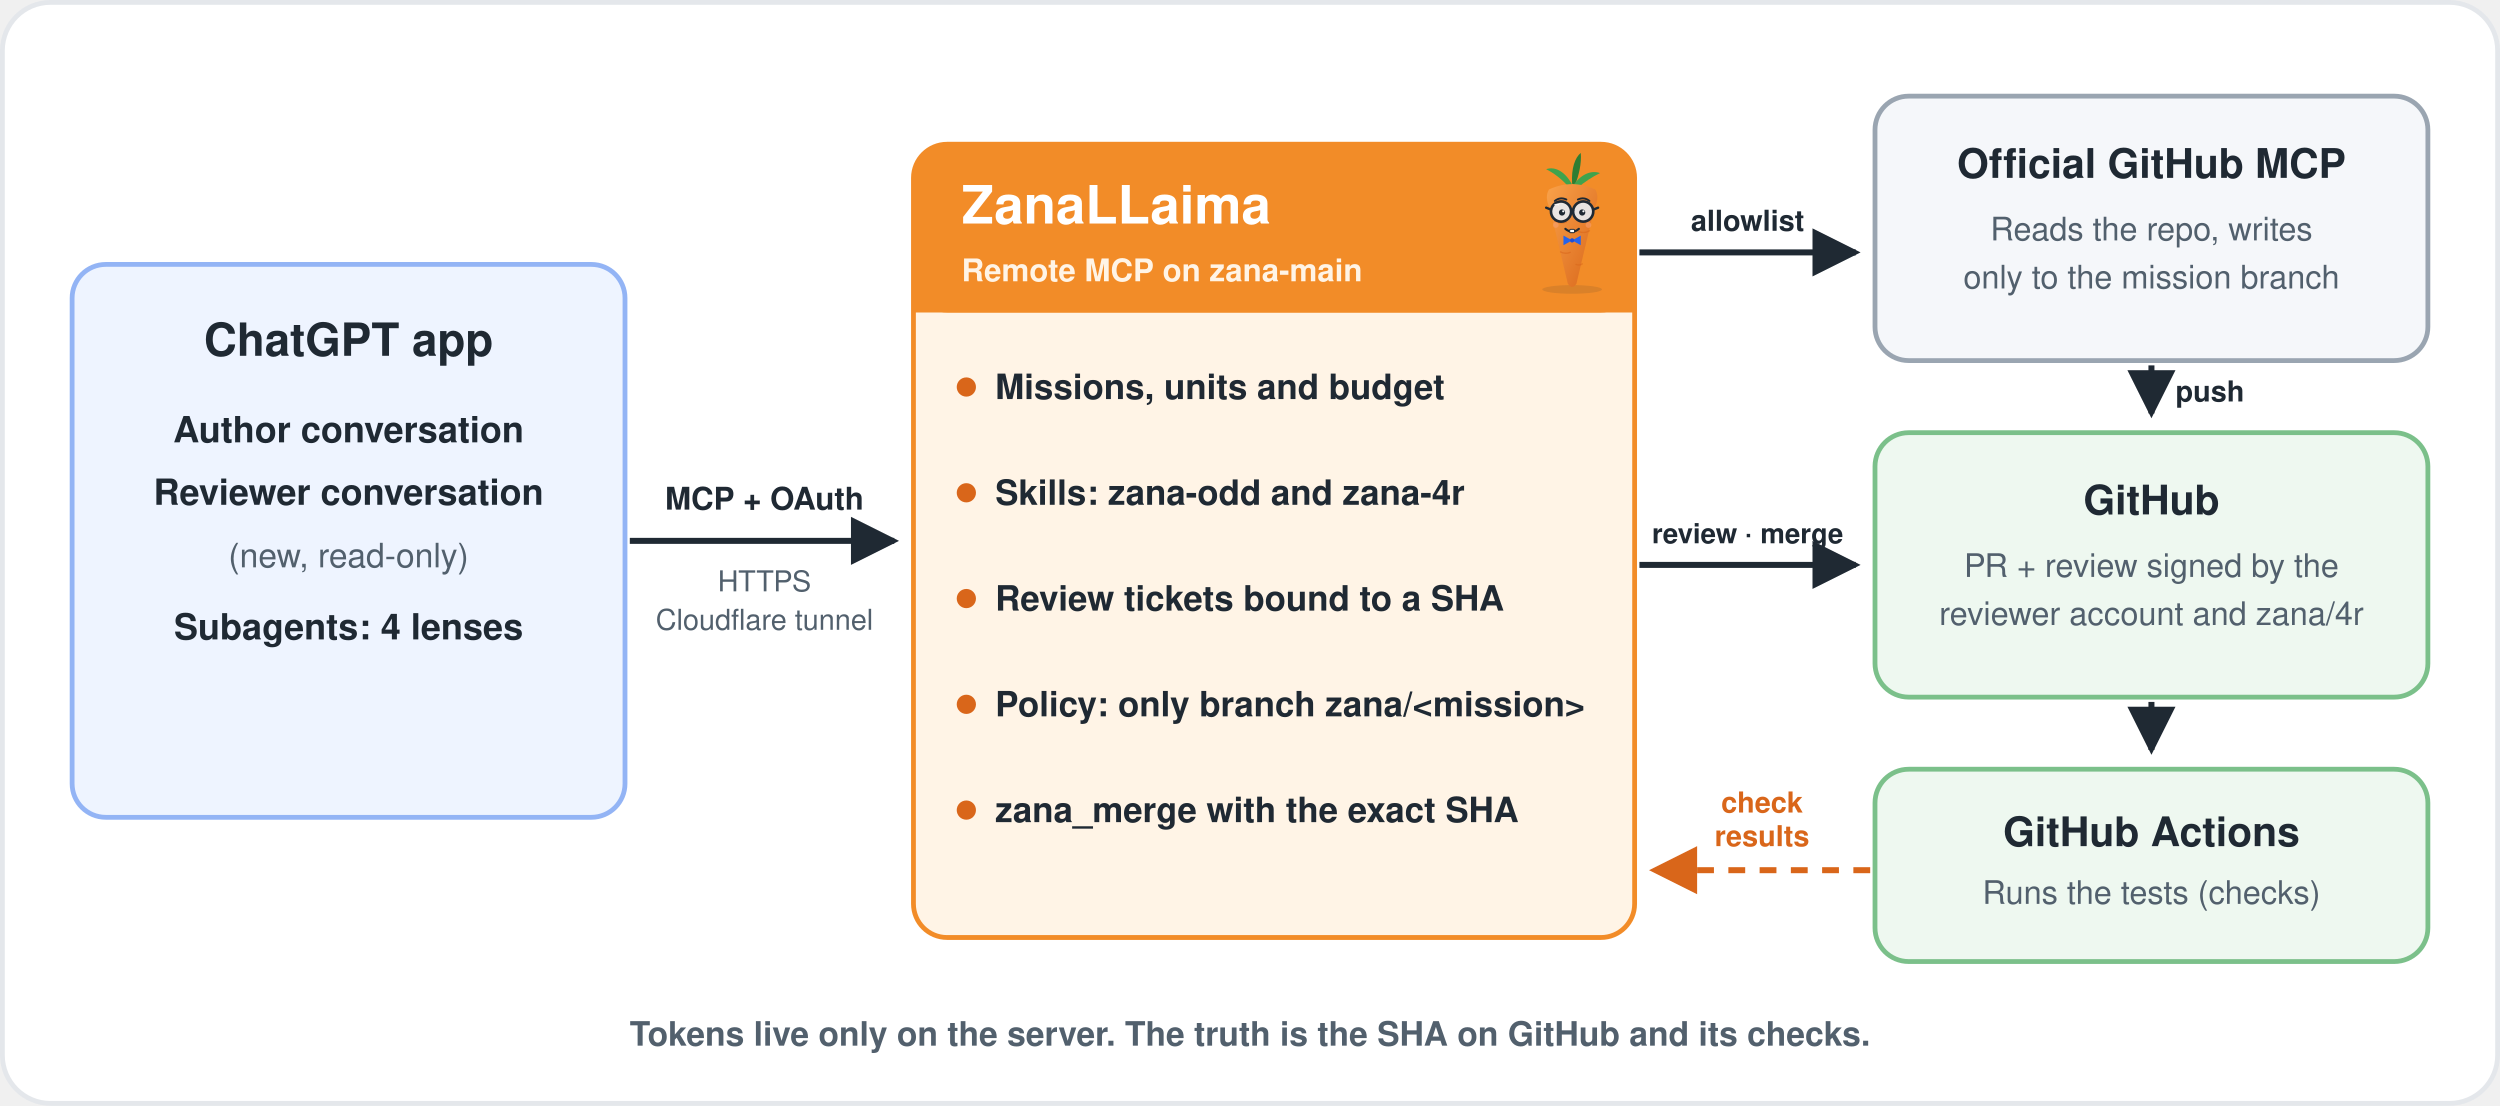
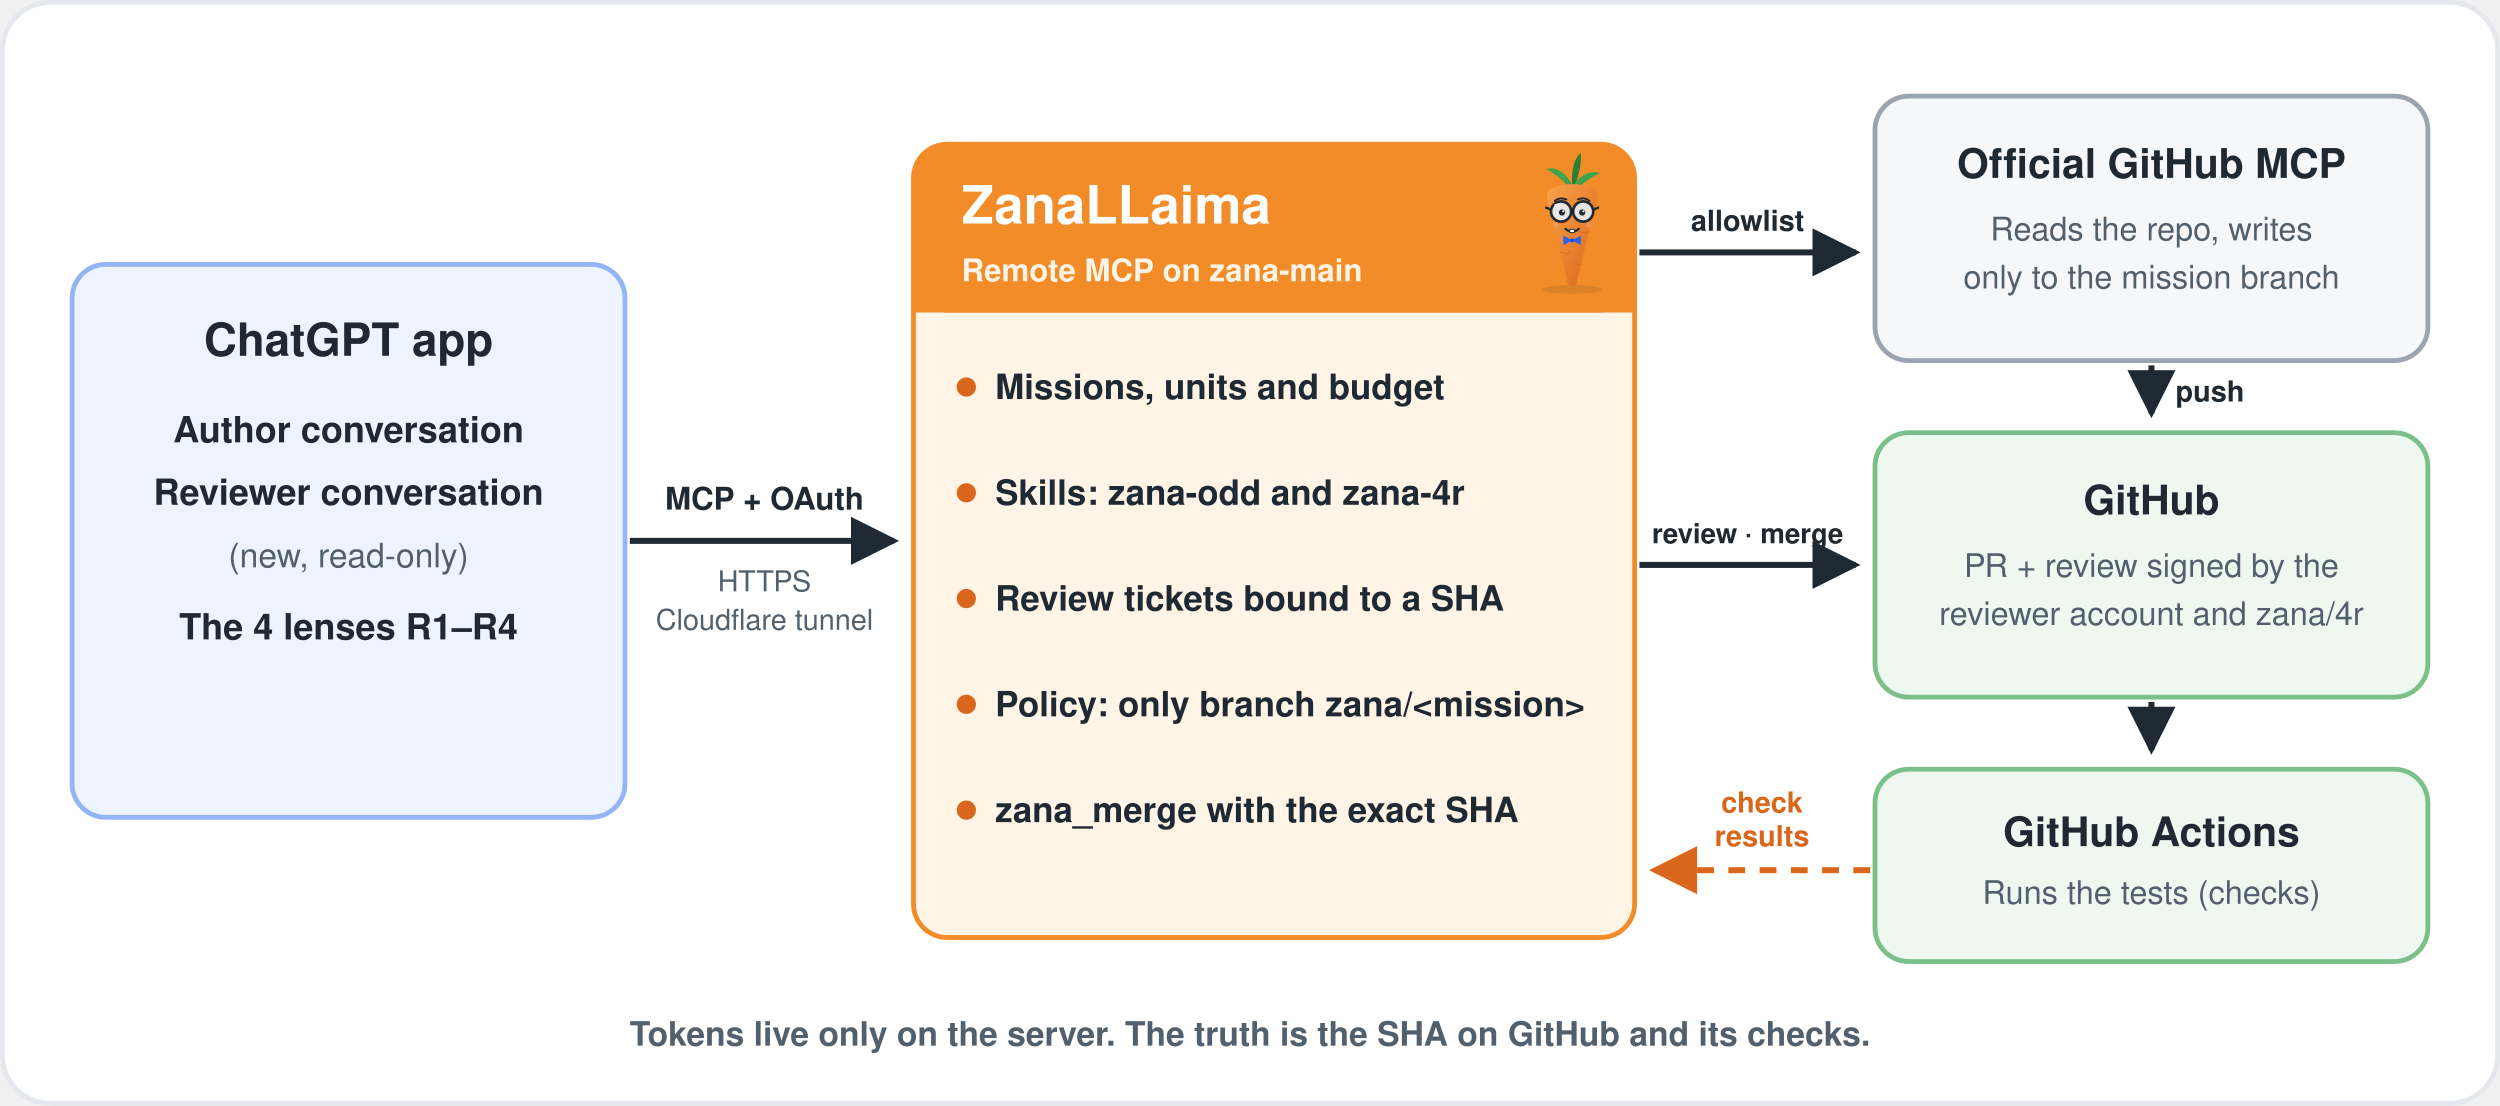
<svg xmlns="http://www.w3.org/2000/svg" viewBox="0 0 1040 460" role="img" aria-labelledby="zlaen-t zlaen-d">
  <defs>
    <marker id="zlaen-a" viewBox="0 0 10 10" refX="9" refY="5" markerWidth="8" markerHeight="8" orient="auto-start-reverse">
      <path d="M0 0 L10 5 L0 10 Z" fill="#1F2933" />
    </marker>
    <marker id="zlaen-o" viewBox="0 0 10 10" refX="9" refY="5" markerWidth="8" markerHeight="8" orient="auto-start-reverse">
      <path d="M0 0 L10 5 L0 10 Z" fill="#D9661A" />
    </marker>
    <linearGradient id="zlaen-body" x1="0" y1="0" x2="1" y2="1">
      <stop offset="0" stop-color="#F9A24A" />
      <stop offset="1" stop-color="#D9661A" />
    </linearGradient>
  </defs>
  <rect x="1" y="1" width="1038" height="458" rx="20" fill="#FFFFFF" stroke="#E4E7EB" stroke-width="2" />
  <rect x="30" y="110" width="230" height="230" rx="14" fill="#EEF4FF" stroke="#93B4F5" stroke-width="2" />
  <text x="145" y="148" font-family="system-ui,-apple-system,'Segoe UI',Helvetica,Arial,sans-serif" font-size="19" font-weight="800" fill="#1F2933" text-anchor="middle">ChatGPT app</text>
  <text x="145" y="184" font-family="system-ui,-apple-system,'Segoe UI',Helvetica,Arial,sans-serif" font-size="15" font-weight="600" fill="#1F2933" text-anchor="middle">Author conversation</text>
  <text x="145" y="210" font-family="system-ui,-apple-system,'Segoe UI',Helvetica,Arial,sans-serif" font-size="15" font-weight="600" fill="#1F2933" text-anchor="middle">Reviewer conversation</text>
  <text x="145" y="236" font-family="system-ui,-apple-system,'Segoe UI',Helvetica,Arial,sans-serif" font-size="14" font-weight="400" fill="#52606D" text-anchor="middle">(new, read-only)</text>
-   <text x="145" y="266" font-family="system-ui,-apple-system,'Segoe UI',Helvetica,Arial,sans-serif" font-size="15" font-weight="600" fill="#1F2933" text-anchor="middle">Subagents: 4 lenses</text>
+   <text x="145" y="266" font-family="system-ui,-apple-system,'Segoe UI',Helvetica,Arial,sans-serif" font-size="15" font-weight="600" fill="#1F2933" text-anchor="middle">The 4 lenses R1–R4</text>
  <path d="M262 225 H372" fill="none" stroke="#1F2933" stroke-width="2.5" marker-end="url(#zlaen-a)" />
  <text x="318" y="212" font-family="system-ui,-apple-system,'Segoe UI',Helvetica,Arial,sans-serif" font-size="13" font-weight="700" fill="#1F2933" text-anchor="middle">MCP + OAuth</text>
  <text x="318" y="246" font-family="system-ui,-apple-system,'Segoe UI',Helvetica,Arial,sans-serif" font-size="12" font-weight="400" fill="#52606D" text-anchor="middle">HTTPS</text>
  <text x="318" y="262" font-family="system-ui,-apple-system,'Segoe UI',Helvetica,Arial,sans-serif" font-size="12" font-weight="400" fill="#52606D" text-anchor="middle">Cloudflare tunnel</text>
  <rect x="380" y="60" width="300" height="330" rx="14" fill="#FFF4E6" stroke="#F28C28" stroke-width="2" />
  <rect x="380" y="60" width="300" height="70" rx="14" fill="#F28C28" />
  <rect x="380" y="110" width="300" height="20" fill="#F28C28" />
  <text x="400" y="93" font-family="system-ui,-apple-system,'Segoe UI',Helvetica,Arial,sans-serif" font-size="22" font-weight="800" fill="#FFFFFF" text-anchor="start">ZanaLLaima</text>
  <text x="400" y="117" font-family="system-ui,-apple-system,'Segoe UI',Helvetica,Arial,sans-serif" font-size="13" font-weight="600" fill="#FFF4E6" text-anchor="start">Remote MCP on zana-main</text>
  <g transform="translate(630 62) scale(0.2)">
    <ellipse cx="120" cy="292" rx="62" ry="9" fill="#1F2933" opacity=".12" />
    <path d="M120 74 C104 44 82 36 66 42 C82 50 98 62 112 78 Z" fill="#3FA34D" />
    <path d="M120 72 C118 40 126 18 138 8 C140 30 134 54 126 76 Z" fill="#2E7D32" />
    <path d="M122 76 C140 50 162 44 178 50 C162 58 146 68 130 82 Z" fill="#3FA34D" />
    <path d="M72 84 Q120 62 168 84 Q178 100 166 124 L129 280 Q120 294 111 280 L74 124 Q62 100 72 84 Z" fill="url(#zlaen-body)" />
    <path d="M84 150 q12 6 24 2 M134 172 q12 4 22 -2 M96 214 q10 5 20 1 M128 240 q7 3 13 -1 M90 104 q8 4 16 2" fill="none" stroke="#D9661A" stroke-width="3" stroke-linecap="round" opacity=".55" />
    <path d="M84 108 q11 -9 24 -3" fill="none" stroke="#1F2933" stroke-width="4" stroke-linecap="round" />
    <path d="M132 105 q13 -6 24 3" fill="none" stroke="#1F2933" stroke-width="4" stroke-linecap="round" />
    <circle cx="97" cy="130" r="21" fill="#E8F3FF" opacity=".85" />
    <circle cx="143" cy="130" r="21" fill="#E8F3FF" opacity=".85" />
    <circle cx="99" cy="132" r="6.5" fill="#1F2933" />
    <circle cx="141" cy="132" r="6.5" fill="#1F2933" />
    <circle cx="101.5" cy="129.5" r="2.2" fill="#fff" />
    <circle cx="143.5" cy="129.5" r="2.2" fill="#fff" />
    <circle cx="97" cy="130" r="21" fill="none" stroke="#1F2933" stroke-width="5.5" />
    <circle cx="143" cy="130" r="21" fill="none" stroke="#1F2933" stroke-width="5.5" />
    <path d="M118 128 q2 -4 4 0" fill="none" stroke="#1F2933" stroke-width="5" stroke-linecap="round" />
    <path d="M76 126 L66 122 M164 126 L174 122" stroke="#1F2933" stroke-width="5" stroke-linecap="round" />
    <path d="M84 116 q4 -2 8 0" stroke="#fff" stroke-width="2.5" stroke-linecap="round" opacity=".9" fill="none" />
    <path d="M106 166 q14 12 28 0" fill="none" stroke="#1F2933" stroke-width="4.5" stroke-linecap="round" />
    <rect x="115" y="167" width="10" height="7" rx="1.5" fill="#fff" stroke="#1F2933" stroke-width="2" />
    <circle cx="86" cy="158" r="6" fill="#F7A072" opacity=".55" />
    <circle cx="154" cy="158" r="6" fill="#F7A072" opacity=".55" />
    <path d="M120 190 L102 180 L102 200 Z M120 190 L138 180 L138 200 Z" fill="#2563EB" />
    <circle cx="120" cy="190" r="4.5" fill="#1D4ED8" />
  </g>
  <circle cx="402" cy="161" r="4" fill="#D9661A" />
  <text x="414" y="166" font-family="system-ui,-apple-system,'Segoe UI',Helvetica,Arial,sans-serif" font-size="14.5" font-weight="600" fill="#1F2933" text-anchor="start">Missions, units and budget</text>
  <circle cx="402" cy="205" r="4" fill="#D9661A" />
  <text x="414" y="210" font-family="system-ui,-apple-system,'Segoe UI',Helvetica,Arial,sans-serif" font-size="14.5" font-weight="600" fill="#1F2933" text-anchor="start">Skills: zana-odd and zana-4r</text>
  <circle cx="402" cy="249" r="4" fill="#D9661A" />
  <text x="414" y="254" font-family="system-ui,-apple-system,'Segoe UI',Helvetica,Arial,sans-serif" font-size="14.5" font-weight="600" fill="#1F2933" text-anchor="start">Review tickets bound to a SHA</text>
  <circle cx="402" cy="293" r="4" fill="#D9661A" />
  <text x="414" y="298" font-family="system-ui,-apple-system,'Segoe UI',Helvetica,Arial,sans-serif" font-size="14.5" font-weight="600" fill="#1F2933" text-anchor="start">Policy: only branch zana/&lt;mission&gt;</text>
  <circle cx="402" cy="337" r="4" fill="#D9661A" />
  <text x="414" y="342" font-family="system-ui,-apple-system,'Segoe UI',Helvetica,Arial,sans-serif" font-size="14.5" font-weight="600" fill="#1F2933" text-anchor="start">zana_merge with the exact SHA</text>
  <rect x="780" y="40" width="230" height="110" rx="14" fill="#F5F7FA" stroke="#9AA5B1" stroke-width="2" />
  <text x="895" y="74" font-family="system-ui,-apple-system,'Segoe UI',Helvetica,Arial,sans-serif" font-size="17" font-weight="800" fill="#1F2933" text-anchor="middle">Official GitHub MCP</text>
  <text x="895" y="100" font-family="system-ui,-apple-system,'Segoe UI',Helvetica,Arial,sans-serif" font-size="13.5" font-weight="400" fill="#52606D" text-anchor="middle">Reads the repo, writes</text>
  <text x="895" y="120" font-family="system-ui,-apple-system,'Segoe UI',Helvetica,Arial,sans-serif" font-size="13.5" font-weight="400" fill="#52606D" text-anchor="middle">only to the mission branch</text>
  <rect x="780" y="180" width="230" height="110" rx="14" fill="#EEF8F0" stroke="#7BC08A" stroke-width="2" />
  <text x="895" y="214" font-family="system-ui,-apple-system,'Segoe UI',Helvetica,Arial,sans-serif" font-size="17" font-weight="800" fill="#1F2933" text-anchor="middle">GitHub</text>
  <text x="895" y="240" font-family="system-ui,-apple-system,'Segoe UI',Helvetica,Arial,sans-serif" font-size="13.5" font-weight="400" fill="#52606D" text-anchor="middle">PR + review signed by the</text>
  <text x="895" y="260" font-family="system-ui,-apple-system,'Segoe UI',Helvetica,Arial,sans-serif" font-size="13.5" font-weight="400" fill="#52606D" text-anchor="middle">reviewer account and zana/4r</text>
  <rect x="780" y="320" width="230" height="80" rx="14" fill="#EEF8F0" stroke="#7BC08A" stroke-width="2" />
  <text x="895" y="352" font-family="system-ui,-apple-system,'Segoe UI',Helvetica,Arial,sans-serif" font-size="17" font-weight="800" fill="#1F2933" text-anchor="middle">GitHub Actions</text>
  <text x="895" y="376" font-family="system-ui,-apple-system,'Segoe UI',Helvetica,Arial,sans-serif" font-size="13.5" font-weight="400" fill="#52606D" text-anchor="middle">Runs the tests (checks)</text>
  <path d="M682 105 H772" fill="none" stroke="#1F2933" stroke-width="2.5" marker-end="url(#zlaen-a)" />
  <text x="727" y="96" font-family="system-ui,-apple-system,'Segoe UI',Helvetica,Arial,sans-serif" font-size="12" font-weight="700" fill="#1F2933" text-anchor="middle">allowlist</text>
  <path d="M682 235 H772" fill="none" stroke="#1F2933" stroke-width="2.5" marker-end="url(#zlaen-a)" />
  <text x="727" y="226" font-family="system-ui,-apple-system,'Segoe UI',Helvetica,Arial,sans-serif" font-size="11.5" font-weight="700" fill="#1F2933" text-anchor="middle">review · merge</text>
  <path d="M895 152 V172" fill="none" stroke="#1F2933" stroke-width="2.5" marker-end="url(#zlaen-a)" />
  <text x="905" y="167" font-family="system-ui,-apple-system,'Segoe UI',Helvetica,Arial,sans-serif" font-size="12" font-weight="700" fill="#1F2933" text-anchor="start">push</text>
  <path d="M895 292 V312" fill="none" stroke="#1F2933" stroke-width="2.5" marker-end="url(#zlaen-a)" />
  <path d="M778 362 H688" fill="none" stroke="#D9661A" stroke-width="2.5" stroke-dasharray="7 6" marker-end="url(#zlaen-o)" />
  <text x="733" y="338" font-family="system-ui,-apple-system,'Segoe UI',Helvetica,Arial,sans-serif" font-size="12" font-weight="700" fill="#D9661A" text-anchor="middle">check</text>
  <text x="733" y="352" font-family="system-ui,-apple-system,'Segoe UI',Helvetica,Arial,sans-serif" font-size="12" font-weight="700" fill="#D9661A" text-anchor="middle">results</text>
  <text x="520" y="435" font-family="system-ui,-apple-system,'Segoe UI',Helvetica,Arial,sans-serif" font-size="14" font-weight="600" fill="#52606D" text-anchor="middle">Tokens live only on the server. The truth is the SHA on GitHub and its checks.</text>
</svg>
